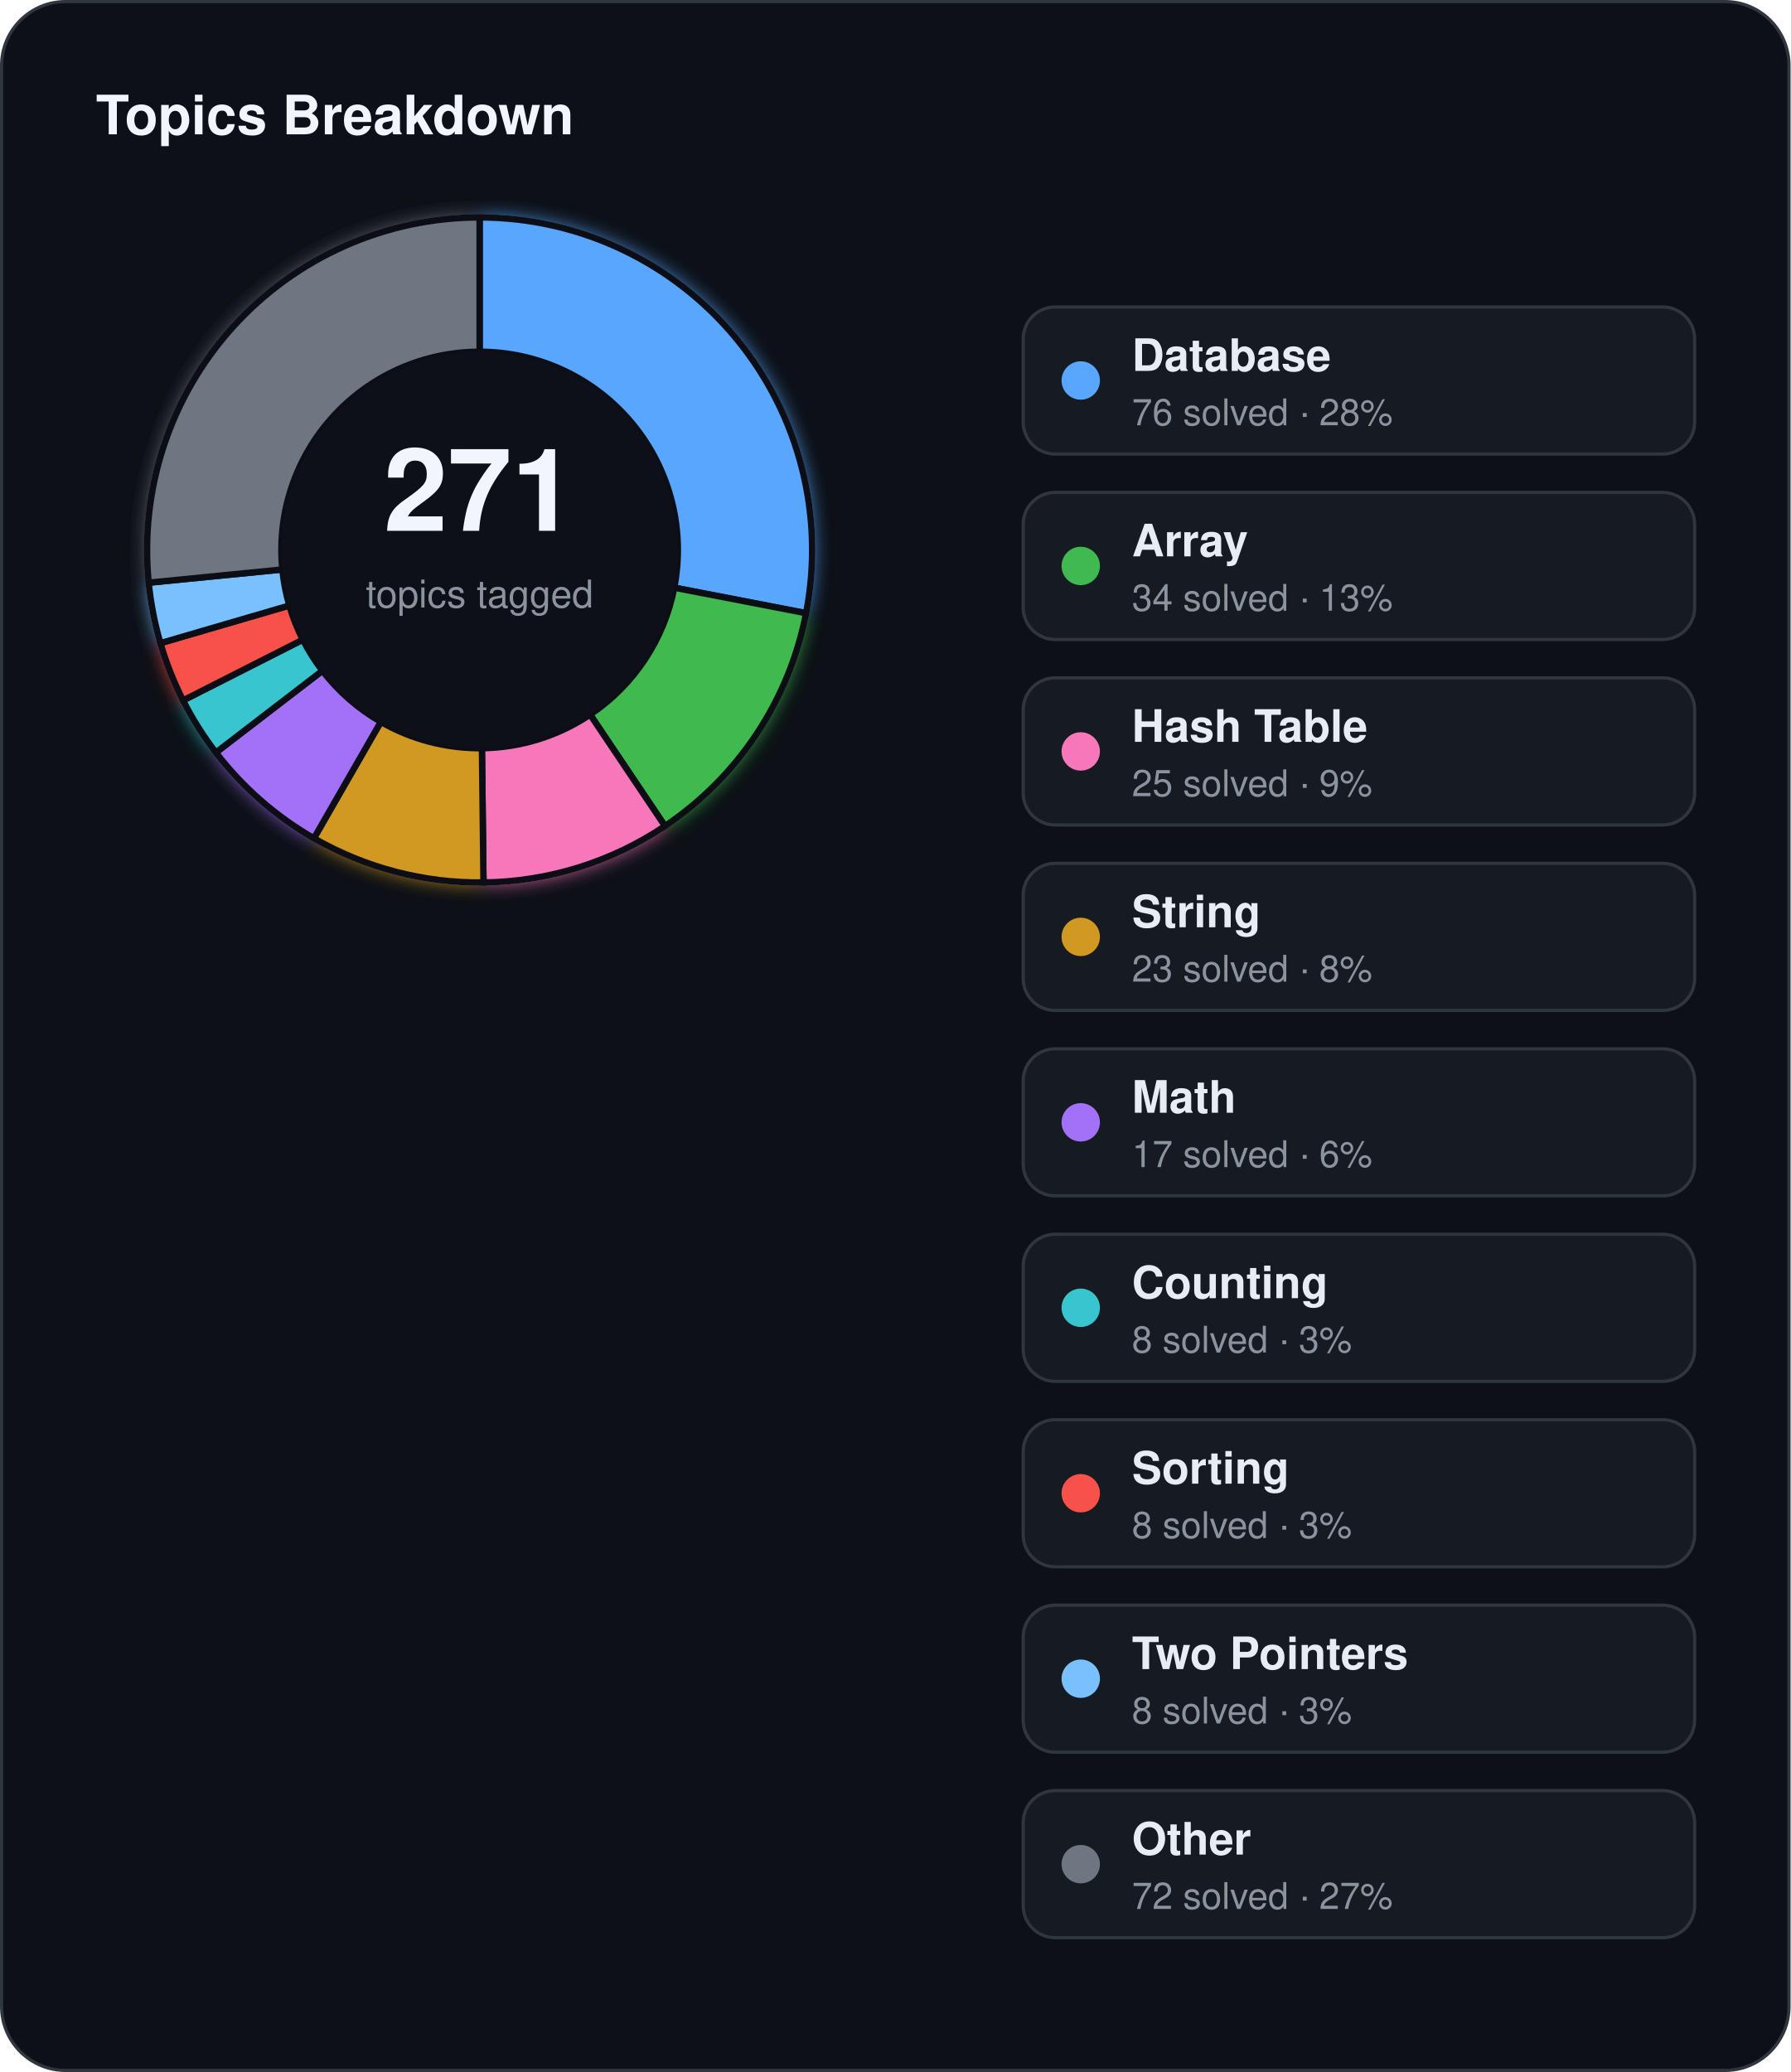
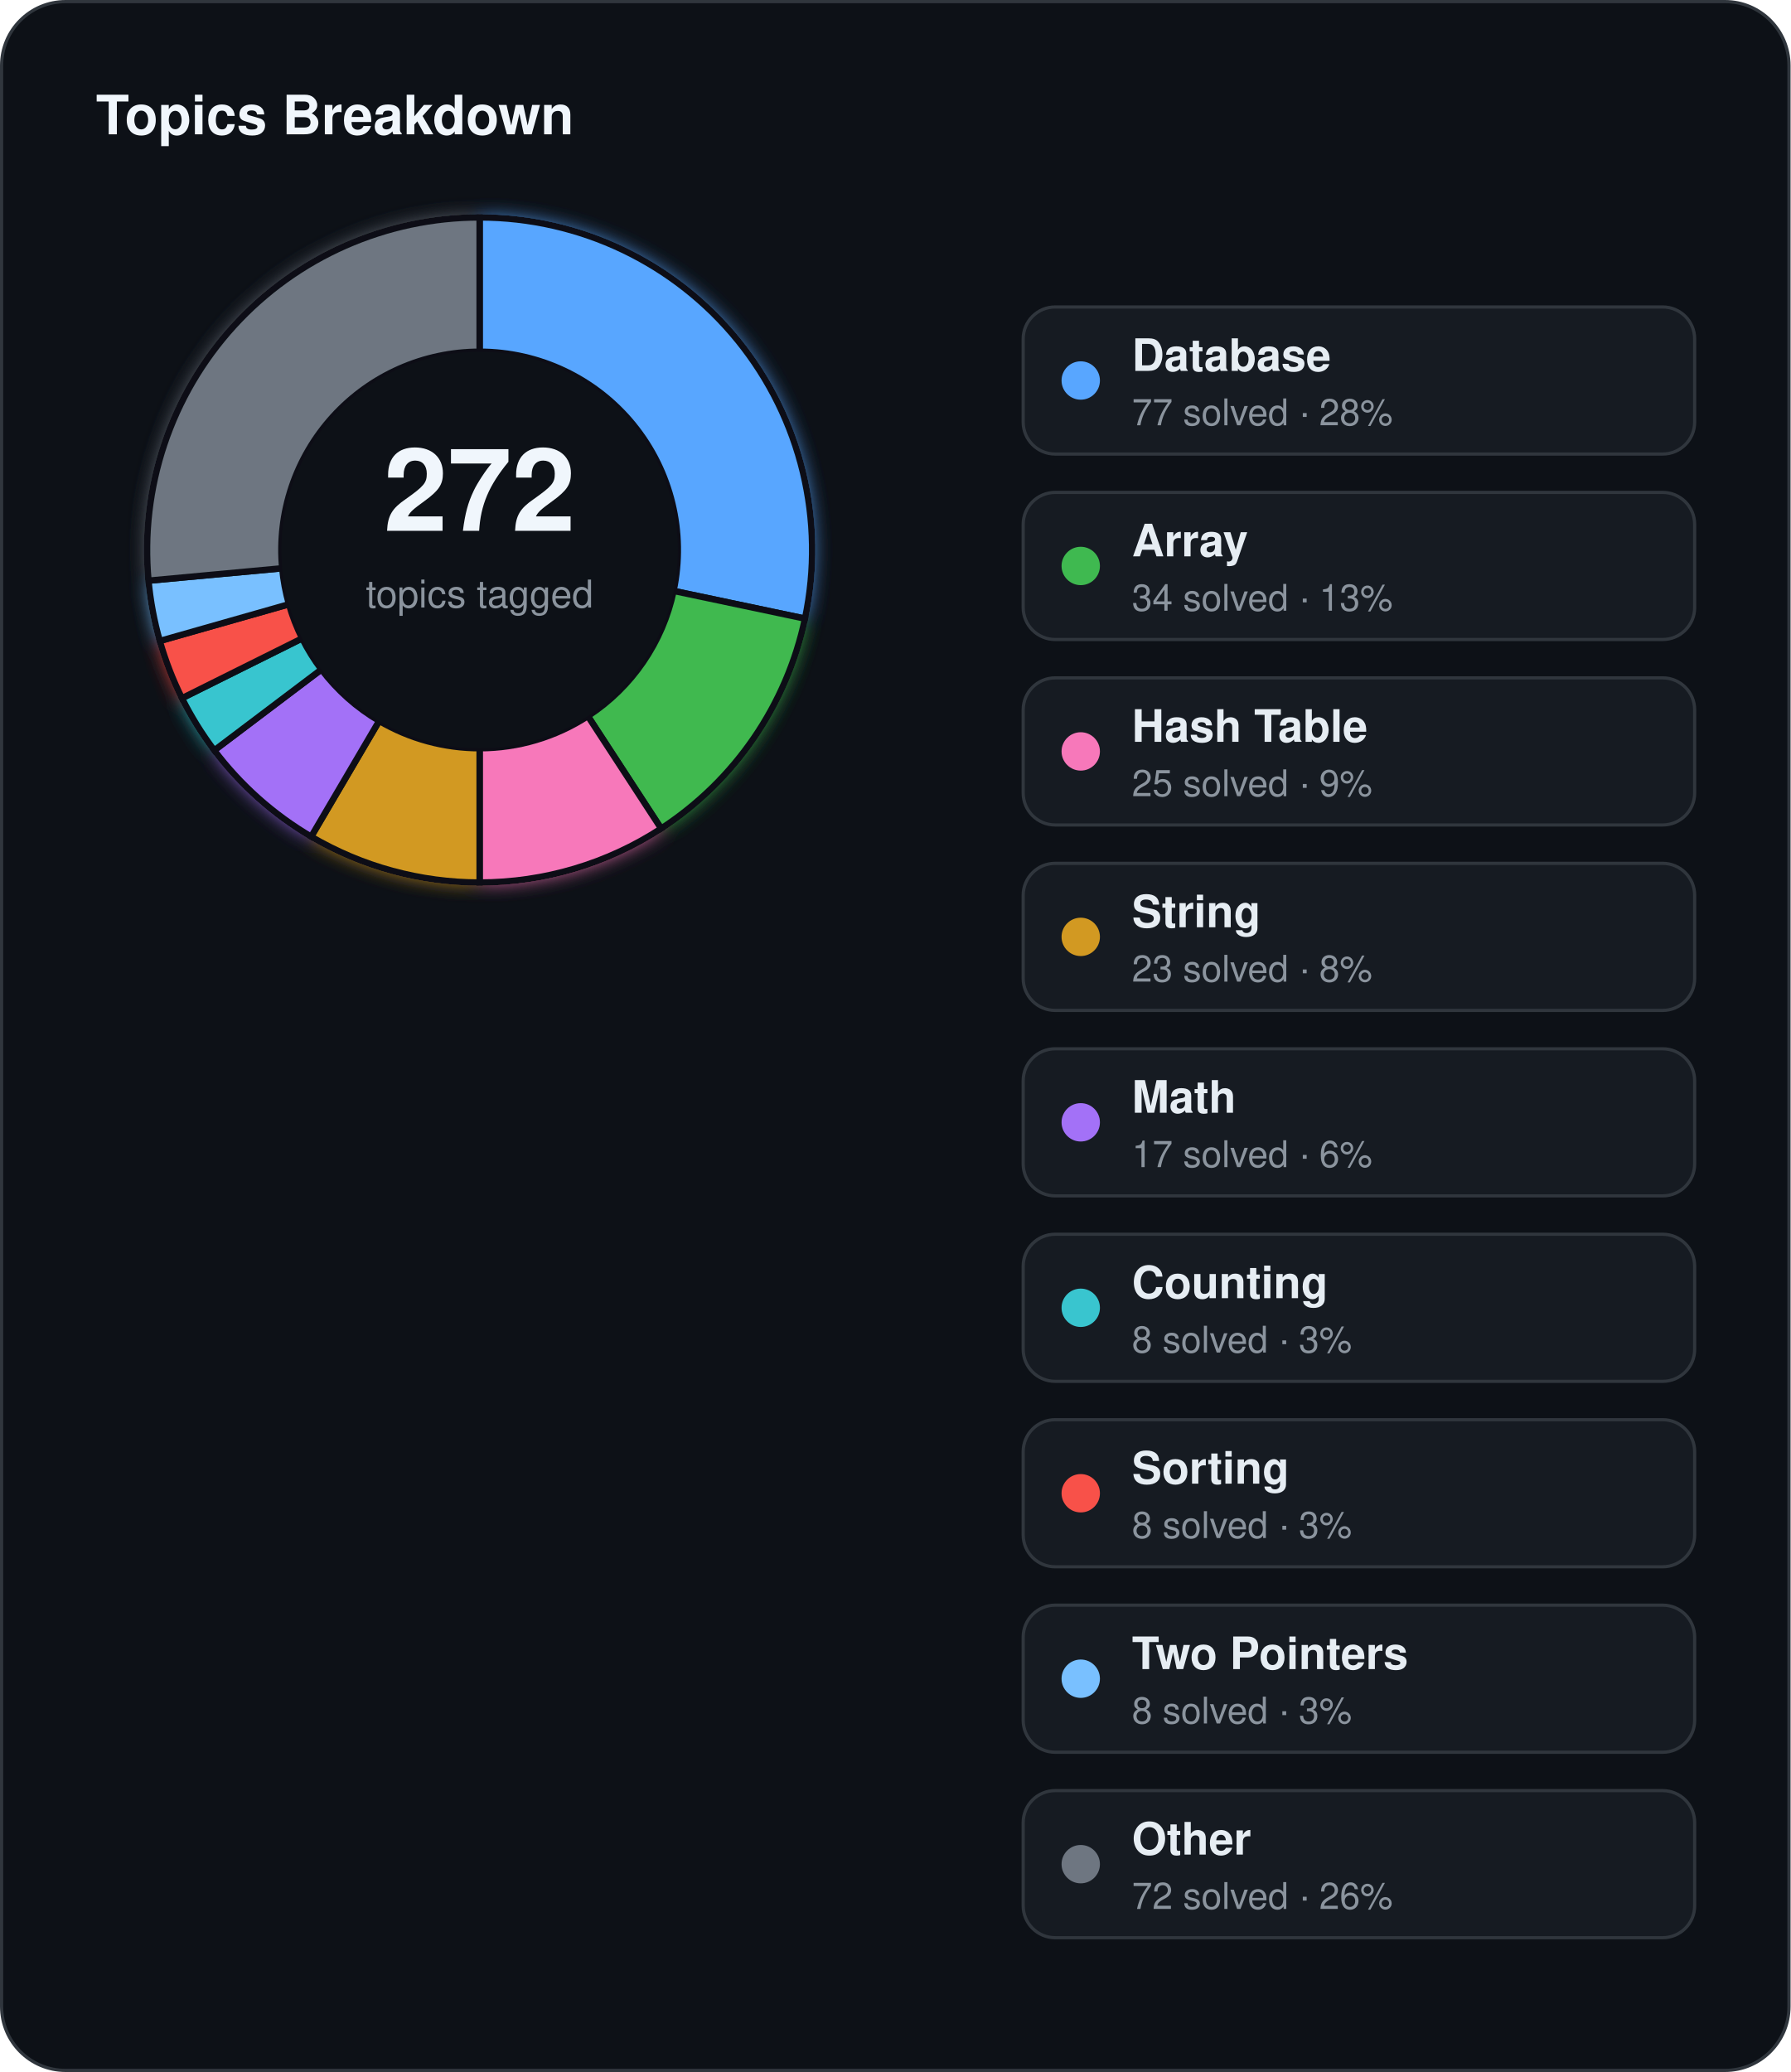
<svg xmlns="http://www.w3.org/2000/svg" width="560" height="648" viewBox="0 0 560 648">
  <defs>
    <filter id="topics-glow" x="-60%" y="-60%" width="220%" height="220%">
      <feGaussianBlur stdDeviation="3" result="blur" />
      <feMerge>
        <feMergeNode in="blur" />
        <feMergeNode in="SourceGraphic" />
      </feMerge>
    </filter>
  </defs>
  <rect x="0.5" y="0.5" width="559" height="647" rx="20" fill="#0d1117" stroke="#30363d" stroke-width="1" />
  <text x="30" y="42" fill="#f0f6fc" font-family="Segoe UI, Helvetica, Arial, sans-serif" font-size="17" font-weight="700">Topics Breakdown</text>
  <g filter="url(#topics-glow)">
-     <path d="M 150.00,68.00 A 104,104 0 0 1 252.10,191.77 L 210.87,183.79 A 62,62 0 0 0 150.00,110.00 Z" fill="#58a6ff" stroke="#0d1117" stroke-width="2" />
-     <path d="M 252.10,191.77 A 104,104 0 0 1 207.97,258.35 L 184.56,223.48 A 62,62 0 0 0 210.87,183.79 Z" fill="#3fb950" stroke="#0d1117" stroke-width="2" />
-     <path d="M 207.97,258.35 A 104,104 0 0 1 151.21,275.99 L 150.72,234.00 A 62,62 0 0 0 184.56,223.48 Z" fill="#f778ba" stroke="#0d1117" stroke-width="2" />
-     <path d="M 151.21,275.99 A 104,104 0 0 1 98.17,262.17 L 119.10,225.75 A 62,62 0 0 0 150.72,234.00 Z" fill="#d29922" stroke="#0d1117" stroke-width="2" />
-     <path d="M 98.17,262.17 A 104,104 0 0 1 67.52,235.35 L 100.83,209.77 A 62,62 0 0 0 119.10,225.75 Z" fill="#a371f7" stroke="#0d1117" stroke-width="2" />
-     <path d="M 67.52,235.35 A 104,104 0 0 1 57.25,219.05 L 94.71,200.05 A 62,62 0 0 0 100.83,209.77 Z" fill="#39c5cf" stroke="#0d1117" stroke-width="2" />
-     <path d="M 57.25,219.05 A 104,104 0 0 1 50.17,201.14 L 90.48,189.37 A 62,62 0 0 0 94.71,200.05 Z" fill="#f85149" stroke="#0d1117" stroke-width="2" />
-     <path d="M 50.17,201.14 A 104,104 0 0 1 46.50,182.23 L 88.30,178.10 A 62,62 0 0 0 90.48,189.37 Z" fill="#79c0ff" stroke="#0d1117" stroke-width="2" />
-     <path d="M 46.50,182.23 A 104,104 0 0 1 150.00,68.00 L 150.00,110.00 A 62,62 0 0 0 88.30,178.10 Z" fill="#6e7681" stroke="#0d1117" stroke-width="2" />
+     <path d="M 150.00,68.00 A 104,104 0 0 1 251.76,193.47 L 210.66,184.80 A 62,62 0 0 0 150.00,110.00 Z" fill="#58a6ff" stroke="#0d1117" stroke-width="2" />
+     <path d="M 251.76,193.47 A 104,104 0 0 1 206.78,259.13 L 183.85,223.95 A 62,62 0 0 0 210.66,184.80 Z" fill="#3fb950" stroke="#0d1117" stroke-width="2" />
+     <path d="M 206.78,259.13 A 104,104 0 0 1 150.00,276.00 L 150.00,234.00 A 62,62 0 0 0 183.85,223.95 Z" fill="#f778ba" stroke="#0d1117" stroke-width="2" />
+     <path d="M 150.00,276.00 A 104,104 0 0 1 97.31,261.66 L 118.59,225.45 A 62,62 0 0 0 150.00,234.00 Z" fill="#d29922" stroke="#0d1117" stroke-width="2" />
+     <path d="M 97.31,261.66 A 104,104 0 0 1 67.01,234.67 L 100.52,209.36 A 62,62 0 0 0 118.59,225.45 Z" fill="#a371f7" stroke="#0d1117" stroke-width="2" />
+     <path d="M 67.01,234.67 A 104,104 0 0 1 56.90,218.36 L 94.50,199.64 A 62,62 0 0 0 100.52,209.36 Z" fill="#39c5cf" stroke="#0d1117" stroke-width="2" />
+     <path d="M 56.90,218.36 A 104,104 0 0 1 49.97,200.46 L 90.37,188.97 A 62,62 0 0 0 94.50,199.64 Z" fill="#f85149" stroke="#0d1117" stroke-width="2" />
+     <path d="M 49.97,200.46 A 104,104 0 0 1 46.44,181.60 L 88.26,177.72 A 62,62 0 0 0 90.37,188.97 Z" fill="#79c0ff" stroke="#0d1117" stroke-width="2" />
+     <path d="M 46.44,181.60 A 104,104 0 0 1 150.00,68.00 L 150.00,110.00 A 62,62 0 0 0 88.26,177.72 Z" fill="#6e7681" stroke="#0d1117" stroke-width="2" />
  </g>
  <circle cx="150" cy="172" r="62" fill="#0d1117" />
-   <text x="150" y="166" text-anchor="middle" fill="#f0f6fc" font-family="Segoe UI, Helvetica, Arial, sans-serif" font-size="36" font-weight="700">271</text>
+   <text x="150" y="166" text-anchor="middle" fill="#f0f6fc" font-family="Segoe UI, Helvetica, Arial, sans-serif" font-size="36" font-weight="700">272</text>
  <text x="150" y="190" text-anchor="middle" fill="#8b949e" font-family="Segoe UI, Helvetica, Arial, sans-serif" font-size="12">topics tagged</text>
  <rect x="320" y="96" width="210" height="46" rx="10" fill="#161b22" stroke="#30363d" stroke-width="1" />
  <circle cx="338" cy="119" r="6" fill="#58a6ff" />
  <text x="354" y="116" fill="#e6edf3" font-family="Segoe UI, Helvetica, Arial, sans-serif" font-size="14" font-weight="600">Database</text>
-   <text x="354" y="133" fill="#8b949e" font-family="Segoe UI, Helvetica, Arial, sans-serif" font-size="11.5">76 solved · 28%</text>
+   <text x="354" y="133" fill="#8b949e" font-family="Segoe UI, Helvetica, Arial, sans-serif" font-size="11.5">77 solved · 28%</text>
  <rect x="320" y="154" width="210" height="46" rx="10" fill="#161b22" stroke="#30363d" stroke-width="1" />
  <circle cx="338" cy="177" r="6" fill="#3fb950" />
  <text x="354" y="174" fill="#e6edf3" font-family="Segoe UI, Helvetica, Arial, sans-serif" font-size="14" font-weight="600">Array</text>
  <text x="354" y="191" fill="#8b949e" font-family="Segoe UI, Helvetica, Arial, sans-serif" font-size="11.5">34 solved · 13%</text>
  <rect x="320" y="212" width="210" height="46" rx="10" fill="#161b22" stroke="#30363d" stroke-width="1" />
  <circle cx="338" cy="235" r="6" fill="#f778ba" />
  <text x="354" y="232" fill="#e6edf3" font-family="Segoe UI, Helvetica, Arial, sans-serif" font-size="14" font-weight="600">Hash Table</text>
  <text x="354" y="249" fill="#8b949e" font-family="Segoe UI, Helvetica, Arial, sans-serif" font-size="11.5">25 solved · 9%</text>
  <rect x="320" y="270" width="210" height="46" rx="10" fill="#161b22" stroke="#30363d" stroke-width="1" />
  <circle cx="338" cy="293" r="6" fill="#d29922" />
  <text x="354" y="290" fill="#e6edf3" font-family="Segoe UI, Helvetica, Arial, sans-serif" font-size="14" font-weight="600">String</text>
  <text x="354" y="307" fill="#8b949e" font-family="Segoe UI, Helvetica, Arial, sans-serif" font-size="11.5">23 solved · 8%</text>
  <rect x="320" y="328" width="210" height="46" rx="10" fill="#161b22" stroke="#30363d" stroke-width="1" />
  <circle cx="338" cy="351" r="6" fill="#a371f7" />
  <text x="354" y="348" fill="#e6edf3" font-family="Segoe UI, Helvetica, Arial, sans-serif" font-size="14" font-weight="600">Math</text>
  <text x="354" y="365" fill="#8b949e" font-family="Segoe UI, Helvetica, Arial, sans-serif" font-size="11.5">17 solved · 6%</text>
  <rect x="320" y="386" width="210" height="46" rx="10" fill="#161b22" stroke="#30363d" stroke-width="1" />
  <circle cx="338" cy="409" r="6" fill="#39c5cf" />
  <text x="354" y="406" fill="#e6edf3" font-family="Segoe UI, Helvetica, Arial, sans-serif" font-size="14" font-weight="600">Counting</text>
  <text x="354" y="423" fill="#8b949e" font-family="Segoe UI, Helvetica, Arial, sans-serif" font-size="11.5">8 solved · 3%</text>
  <rect x="320" y="444" width="210" height="46" rx="10" fill="#161b22" stroke="#30363d" stroke-width="1" />
  <circle cx="338" cy="467" r="6" fill="#f85149" />
  <text x="354" y="464" fill="#e6edf3" font-family="Segoe UI, Helvetica, Arial, sans-serif" font-size="14" font-weight="600">Sorting</text>
  <text x="354" y="481" fill="#8b949e" font-family="Segoe UI, Helvetica, Arial, sans-serif" font-size="11.5">8 solved · 3%</text>
  <rect x="320" y="502" width="210" height="46" rx="10" fill="#161b22" stroke="#30363d" stroke-width="1" />
  <circle cx="338" cy="525" r="6" fill="#79c0ff" />
  <text x="354" y="522" fill="#e6edf3" font-family="Segoe UI, Helvetica, Arial, sans-serif" font-size="14" font-weight="600">Two Pointers</text>
  <text x="354" y="539" fill="#8b949e" font-family="Segoe UI, Helvetica, Arial, sans-serif" font-size="11.5">8 solved · 3%</text>
  <rect x="320" y="560" width="210" height="46" rx="10" fill="#161b22" stroke="#30363d" stroke-width="1" />
  <circle cx="338" cy="583" r="6" fill="#6e7681" />
  <text x="354" y="580" fill="#e6edf3" font-family="Segoe UI, Helvetica, Arial, sans-serif" font-size="14" font-weight="600">Other</text>
-   <text x="354" y="597" fill="#8b949e" font-family="Segoe UI, Helvetica, Arial, sans-serif" font-size="11.5">72 solved · 27%</text>
+   <text x="354" y="597" fill="#8b949e" font-family="Segoe UI, Helvetica, Arial, sans-serif" font-size="11.5">72 solved · 26%</text>
</svg>
